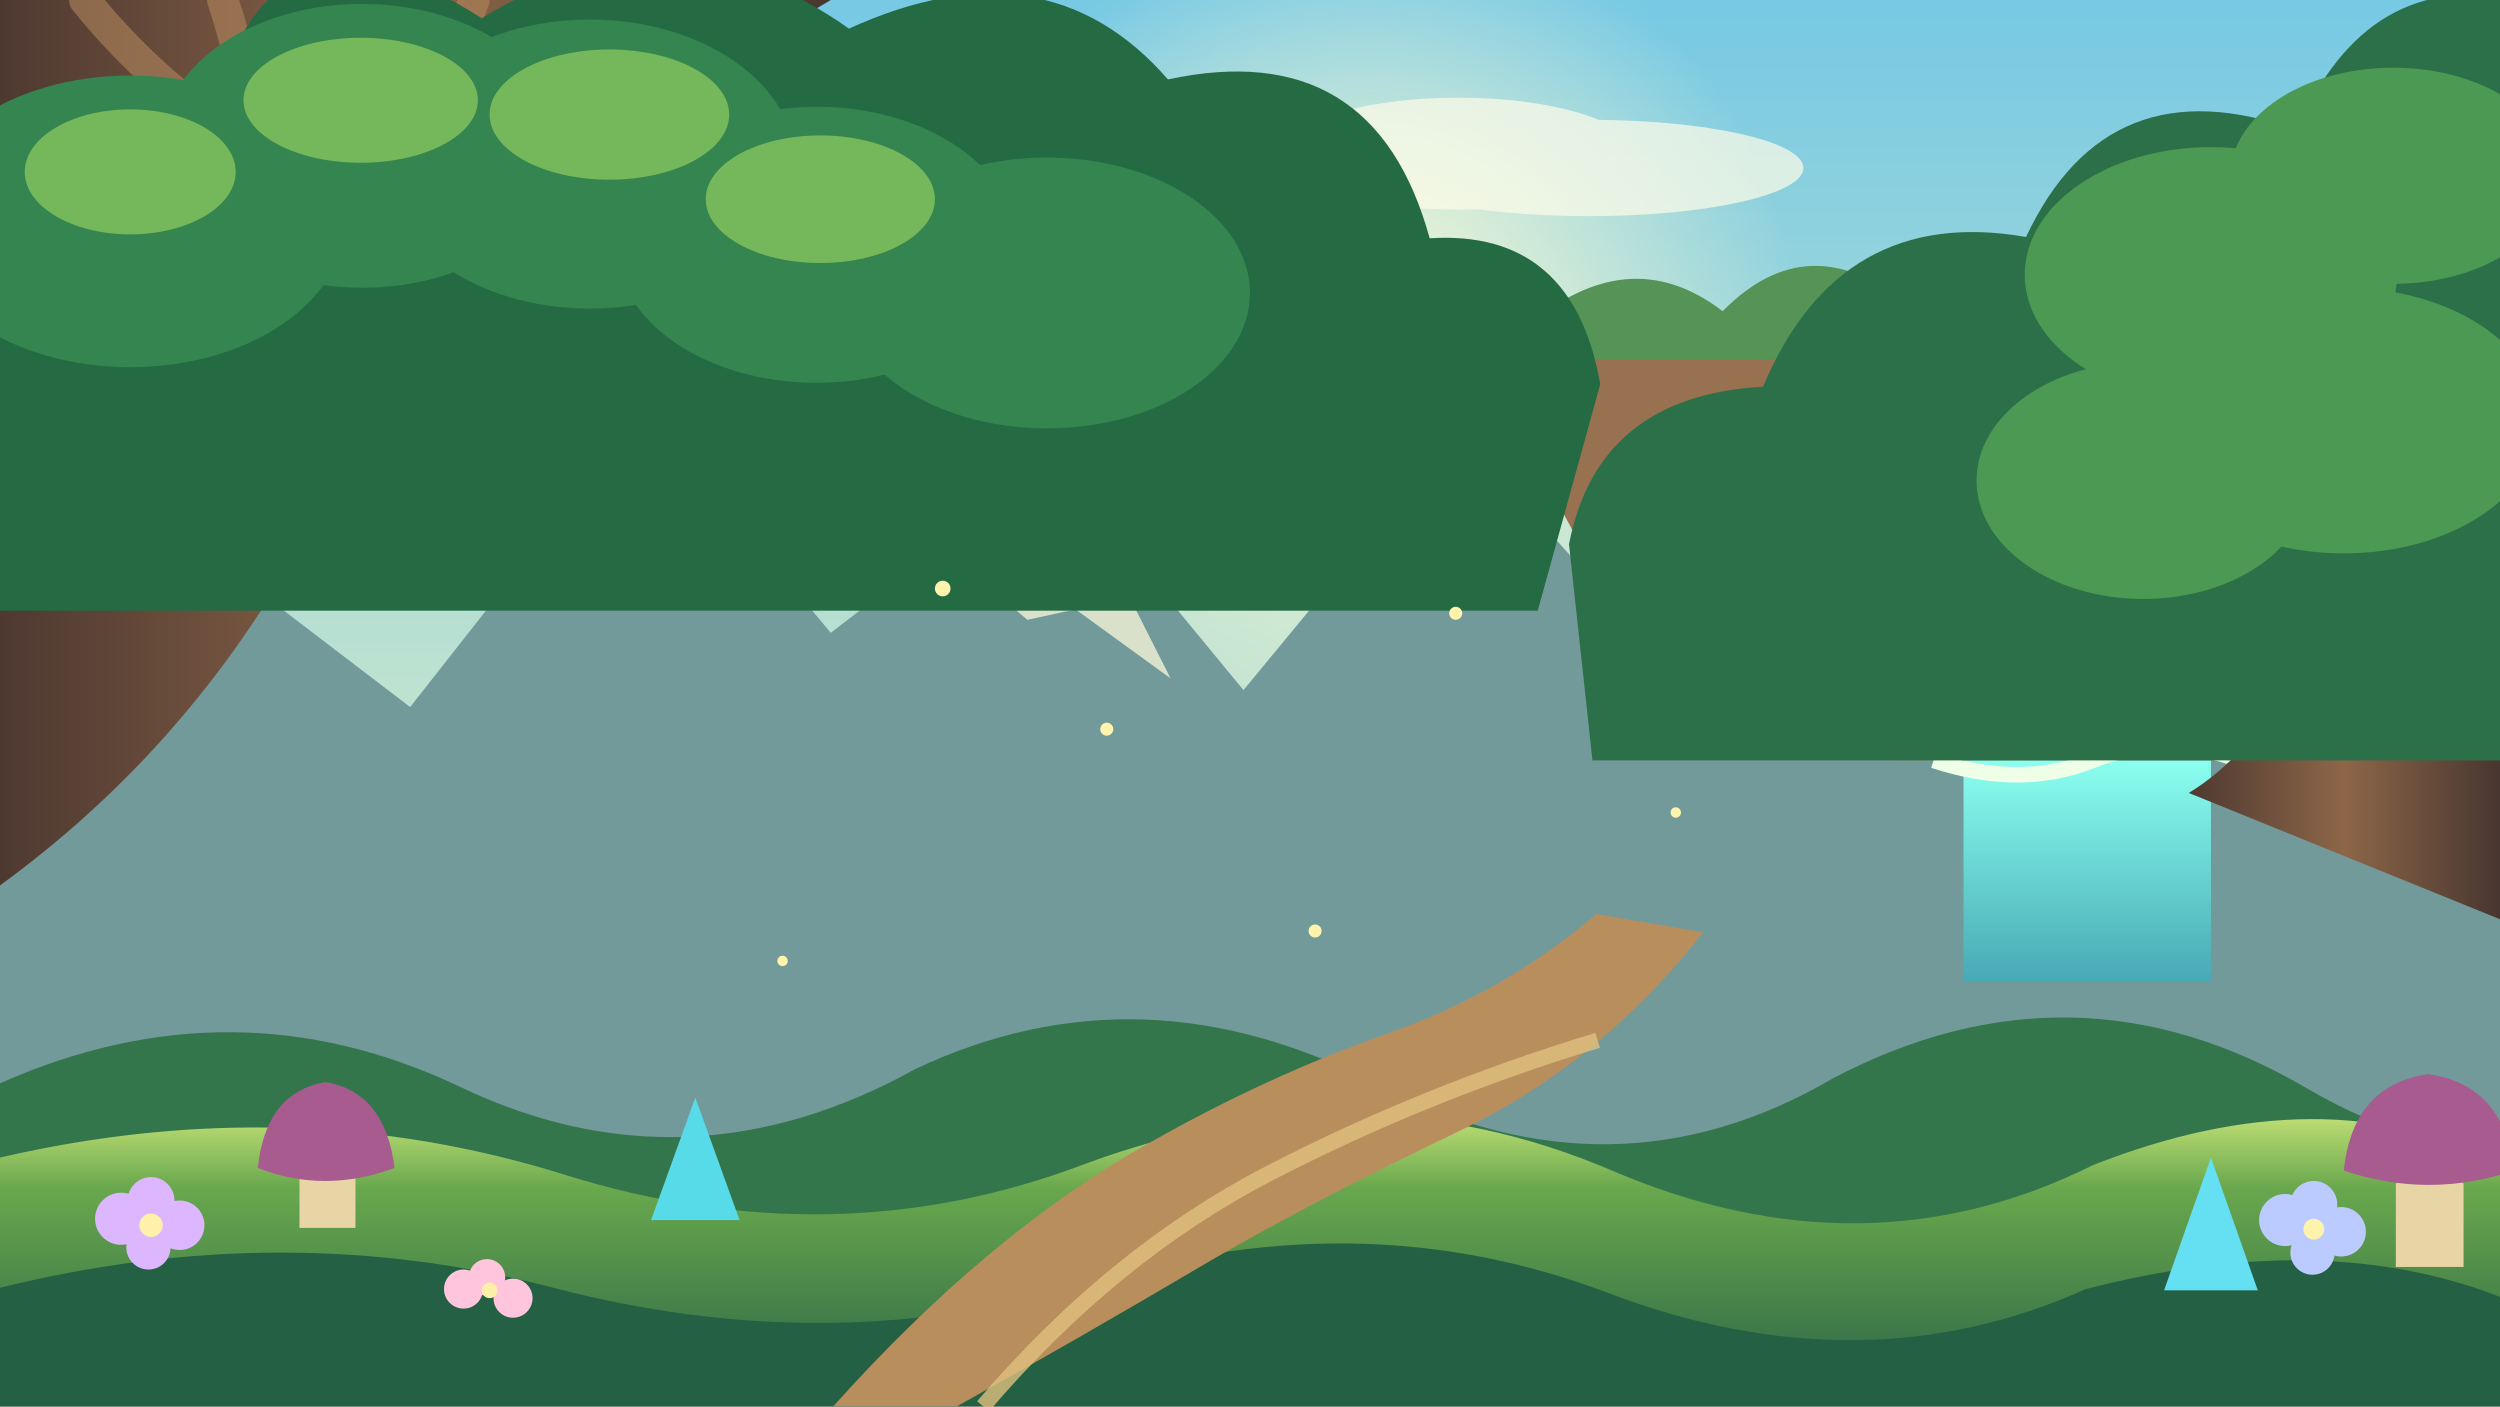
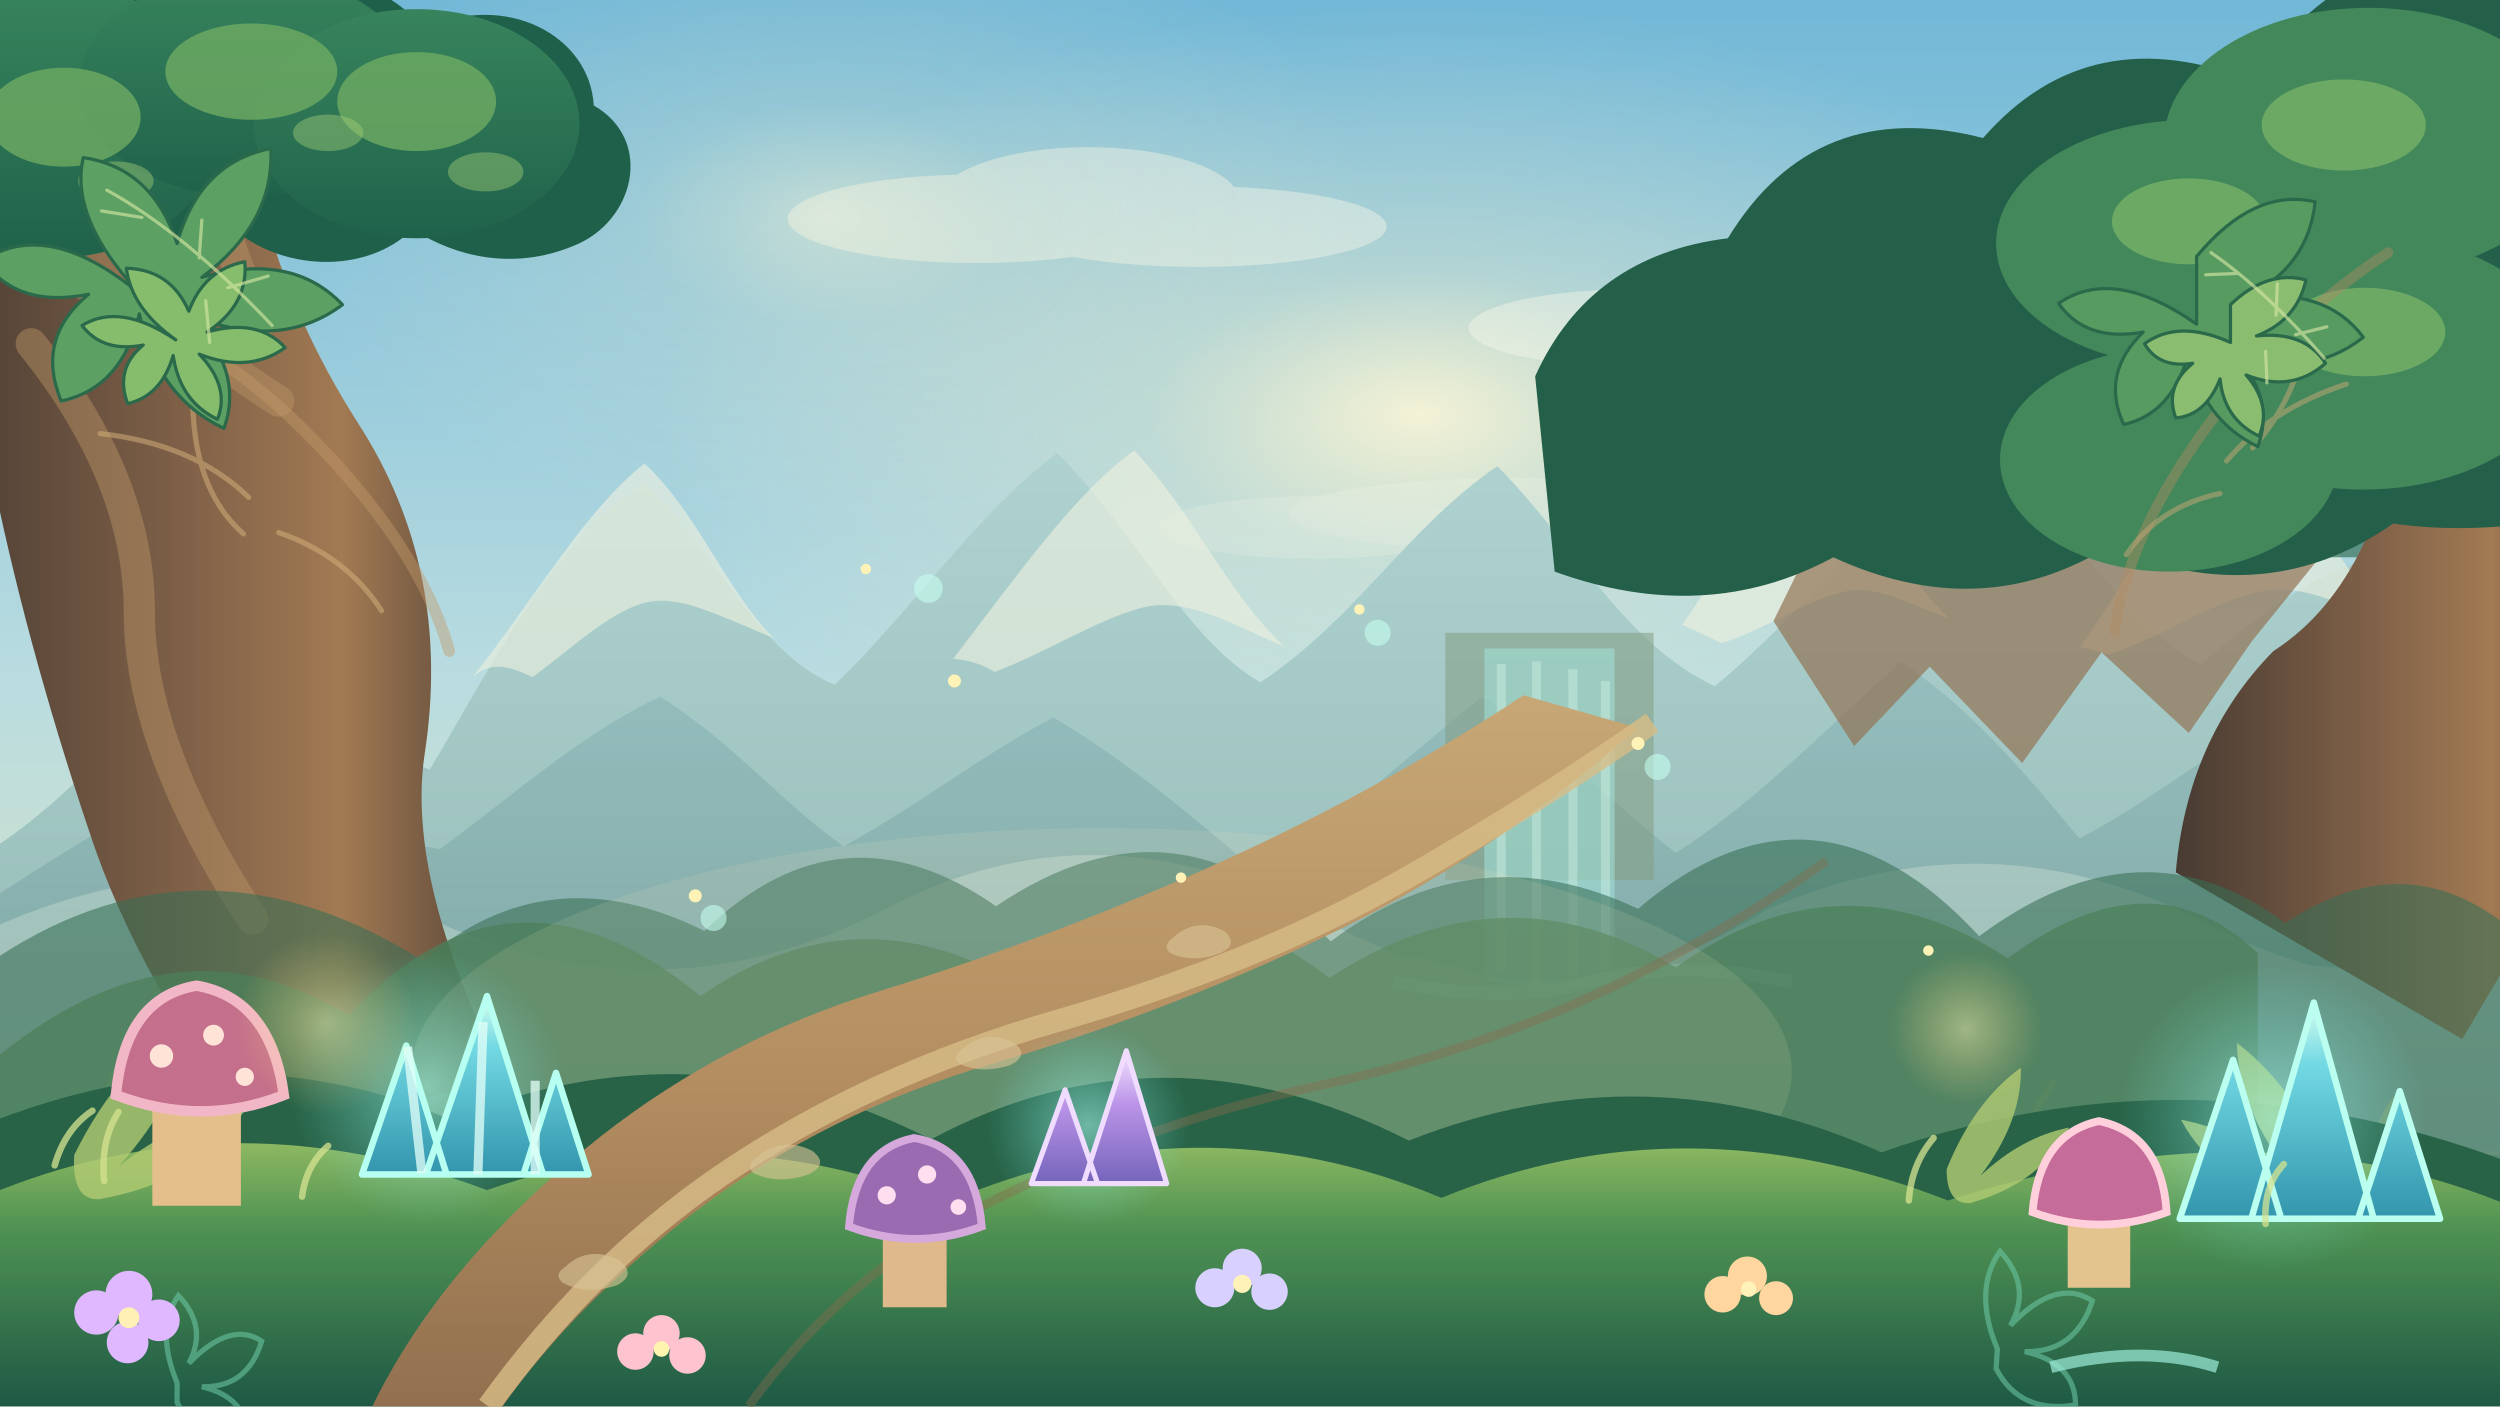
<svg xmlns="http://www.w3.org/2000/svg" width="1920" height="1080" viewBox="0 0 1920 1080">
  <defs>
    <linearGradient id="sky" x2="0" y2="1">
-       <stop stop-color="#77c9e4" />
-       <stop offset=".55" stop-color="#c6e5ce" />
-       <stop offset="1" stop-color="#efc48f" />
-     </linearGradient>
-     <linearGradient id="water" x2="0" y2="1">
-       <stop stop-color="#8bfff0" />
-       <stop offset="1" stop-color="#47a9b4" />
-     </linearGradient>
-     <linearGradient id="grass" x2="0" y2="1">
-       <stop stop-color="#c0df76" />
-       <stop offset=".25" stop-color="#69a84d" />
-       <stop offset="1" stop-color="#286247" />
+       <stop stop-color="#72b8d7" />
+       <stop offset=".48" stop-color="#b9dce0" />
+       <stop offset=".82" stop-color="#dce4c2" />
+       <stop offset="1" stop-color="#f0d3a0" />
+     </linearGradient>
+     <linearGradient id="mountain" x2="0" y2="1">
+       <stop stop-color="#8fb9ba" />
+       <stop offset="1" stop-color="#719a96" />
+     </linearGradient>
+     <linearGradient id="mountainFar" x2="0" y2="1">
+       <stop stop-color="#b0d3d1" />
+       <stop offset="1" stop-color="#92b9b4" />
+     </linearGradient>
+     <linearGradient id="canopy" x2="0" y2="1">
+       <stop stop-color="#38845d" />
+       <stop offset="1" stop-color="#1f624b" />
    </linearGradient>
    <linearGradient id="bark" x2="1">
-       <stop stop-color="#4e3931" />
-       <stop offset=".5" stop-color="#8d6648" />
-       <stop offset="1" stop-color="#483630" />
-     </linearGradient>
-     <radialGradient id="glow">
-       <stop stop-color="#fffbd4" />
-       <stop offset="1" stop-color="#fffbd4" stop-opacity="0" />
+       <stop stop-color="#483b32" />
+       <stop offset=".45" stop-color="#806148" />
+       <stop offset=".72" stop-color="#a27a53" />
+       <stop offset="1" stop-color="#534236" />
+     </linearGradient>
+     <linearGradient id="meadow" x2="0" y2="1">
+       <stop stop-color="#8db861" />
+       <stop offset=".32" stop-color="#4f9253" />
+       <stop offset="1" stop-color="#1e5945" />
+     </linearGradient>
+     <linearGradient id="path" x2="0" y2="1">
+       <stop stop-color="#c7a775" />
+       <stop offset=".55" stop-color="#b38d60" />
+       <stop offset="1" stop-color="#92704f" />
+     </linearGradient>
+     <linearGradient id="crystal" x2="0" y2="1">
+       <stop stop-color="#d9fff0" />
+       <stop offset=".28" stop-color="#73d9e3" />
+       <stop offset="1" stop-color="#3295ad" />
+     </linearGradient>
+     <linearGradient id="crystalViolet" x2="0" y2="1">
+       <stop stop-color="#f3e4ff" />
+       <stop offset=".4" stop-color="#bb94e8" />
+       <stop offset="1" stop-color="#7464bb" />
+     </linearGradient>
+     <radialGradient id="sunGlow">
+       <stop stop-color="#fff7d5" stop-opacity=".88" />
+       <stop offset=".35" stop-color="#fff2c7" stop-opacity=".32" />
+       <stop offset="1" stop-color="#fff1cc" stop-opacity="0" />
+     </radialGradient>
+     <radialGradient id="crystalGlow">
+       <stop stop-color="#a8fff1" stop-opacity=".55" />
+       <stop offset="1" stop-color="#72e4e5" stop-opacity="0" />
+     </radialGradient>
+     <radialGradient id="warmLantern">
+       <stop stop-color="#fff3b1" stop-opacity=".45" />
+       <stop offset="1" stop-color="#ffd06f" stop-opacity="0" />
    </radialGradient>
  </defs>
  <rect width="1920" height="1080" fill="url(#sky)" />
-   <circle cx="1050" cy="260" r="330" fill="url(#glow)" />
-   <g fill="#fffce8" opacity=".7">
-     <ellipse cx="426" cy="183" rx="180" ry="54" />
-     <ellipse cx="510" cy="155" rx="100" ry="63" />
-     <ellipse cx="620" cy="184" rx="145" ry="43" />
-     <ellipse cx="1120" cy="118" rx="135" ry="43" />
-     <ellipse cx="1220" cy="129" rx="165" ry="37" />
-   </g>
-   <path d="M0 640 180 440 315 543 495 314 638 486 810 354 955 530 1120 330 1280 510 1472 292 1602 482 1788 318 1920 442V1080H0Z" fill="#739a9b" />
-   <path d="m402 418 93-104 86 139-61-37-30 17-38-31-25 14Zm306 30 103-101 88 174-73-53-37 8-40-34-25 14Zm658-72 107-84 88 169-68-47-40 15-44-35-29 12Z" fill="#f3f3d7" opacity=".8" />
-   <g>
-     <path d="M1170 253q80-70 153-14 66-67 142-5 70-50 137 5v39h-432Z" fill="#559456" />
-     <path d="M1200 276h402l-58 85-54 91-64-80-70 94-57-90-66 78-66-122Z" fill="#987250" />
-     <path d="M1395 236q65-78 141-12 68-72 145-7 65-36 124 13v47h-410Z" fill="#418a58" />
-   </g>
-   <path d="M1454 358h312v226h-312z" fill="#98876d" />
-   <path d="M1480 382h257v178h-257z" fill="#c2a87e" />
-   <path d="M1516 557V458q0-83 87-83t87 83v99Z" fill="#6a5949" />
-   <path d="M1541 557V461q0-56 62-56t62 56v96Z" fill="url(#water)" />
-   <ellipse cx="1603" cy="452" rx="115" ry="122" fill="url(#glow)" />
-   <circle cx="1603" cy="452" r="17" fill="#faffd9" />
-   <path d="M1603 468v62m-24-42 24-20 24 20" fill="none" stroke="#e5ffe0" stroke-width="8" stroke-linecap="round" />
-   <path d="M1508 584h190v170h-190z" fill="url(#water)" />
-   <path d="M1485 584q67 22 122 0t114 0" fill="none" stroke="#efffe7" stroke-width="12" />
-   <path d="M0 0h638Q475 96 380 191q-91 91-154 236Q140 578 0 680Z" fill="url(#bark)" />
-   <path d="M65 0q98 122 259 170M171 0q43 128 4 251t-118 186M364 0q-45 123-45 248" fill="none" stroke="#b1855c" stroke-width="24" opacity=".6" stroke-linecap="round" />
-   <path d="M-30 245Q-8 73 168 70q47-155 202-56 145-89 282 8 151-69 245 39 158-34 201 122 110-7 131 112l-48 174H-30Z" fill="#246a43" />
-   <g fill="#348550">
-     <ellipse cx="100" cy="170" rx="165" ry="112" />
-     <ellipse cx="278" cy="112" rx="155" ry="109" />
-     <ellipse cx="453" cy="126" rx="158" ry="111" />
-     <ellipse cx="627" cy="188" rx="154" ry="106" />
-     <ellipse cx="804" cy="225" rx="156" ry="104" />
-   </g>
-   <g fill="#75b85b">
-     <ellipse cx="100" cy="132" rx="81" ry="48" />
-     <ellipse cx="277" cy="77" rx="90" ry="48" />
-     <ellipse cx="468" cy="88" rx="92" ry="50" />
-     <ellipse cx="630" cy="153" rx="88" ry="49" />
-   </g>
-   <path d="M1920 104q-107 115-126 281t-113 224l239 97Z" fill="url(#bark)" />
-   <path d="M1935 0q-117-25-171 100-145-52-208 82-143-25-202 115-127 7-149 121l18 166h712Z" fill="#2b7048" />
-   <g fill="#4b9953">
-     <ellipse cx="1838" cy="135" rx="125" ry="83" />
-     <ellipse cx="1698" cy="211" rx="143" ry="98" />
-     <ellipse cx="1800" cy="323" rx="151" ry="102" />
-     <ellipse cx="1646" cy="369" rx="128" ry="91" />
-   </g>
-   <path d="M0 832q180-80 354 3t349-14q174-82 355 12t350-5q185-97 364 8t375-12v256H0Z" fill="#34764b" />
-   <path d="M0 889q225-52 433 13t400-8q211-78 405 5t369-4q177-70 313-2v187H0Z" fill="url(#grass)" />
-   <path d="M0 989q219-54 425 0t400 0q215-70 410 4t367-3q182-47 318 6v84H0Z" fill="#246044" />
-   <path d="M640 1080q120-134 244-203 90-51 181-83t161-92l82 14q-79 101-188 153t-190 99q-105 62-195 112Z" fill="#b88e5d" />
-   <path d="M755 1080q100-117 220-179t252-102" fill="none" stroke="#dfc17e" stroke-width="12" opacity=".8" />
-   <g fill="#dcb6ff">
-     <circle cx="93" cy="936" r="20" />
-     <circle cx="116" cy="922" r="18" />
-     <circle cx="138" cy="941" r="19" />
-     <circle cx="114" cy="958" r="17" />
-   </g>
-   <circle cx="116" cy="941" r="9" fill="#fff1a9" />
-   <g fill="#ffc5dd">
-     <circle cx="356" cy="990" r="15" />
-     <circle cx="374" cy="981" r="14" />
-     <circle cx="394" cy="997" r="15" />
-   </g>
-   <circle cx="376" cy="991" r="6" fill="#fff0a7" />
-   <g fill="#bbcbff">
-     <circle cx="1755" cy="937" r="20" />
-     <circle cx="1777" cy="925" r="18" />
-     <circle cx="1798" cy="946" r="19" />
-     <circle cx="1776" cy="962" r="17" />
-   </g>
-   <circle cx="1777" cy="944" r="8" fill="#fff2ad" />
-   <path d="m500 937 34-94 34 94Z" fill="#58dbe8" />
-   <path d="m1662 991 36-102 36 102Z" fill="#65dff2" />
-   <path d="M230 943v-48q22-17 43 0v48M1840 973v-64q27-21 52 0v64" fill="#e8d5a5" />
-   <path d="M198 897q6-58 52-66 46 8 53 66-54 20-105 0Zm1602 2q7-66 65-74 58 8 66 74-66 22-131 0Z" fill="#a85b8f" />
-   <g fill="#fff3ad">
-     <circle cx="724" cy="452" r="6" />
-     <circle cx="850" cy="560" r="5" />
-     <circle cx="1118" cy="471" r="5" />
-     <circle cx="1287" cy="624" r="4" />
-     <circle cx="1010" cy="715" r="5" />
-     <circle cx="601" cy="738" r="4" />
-   </g>
+   <ellipse cx="1090" cy="318" rx="590" ry="315" fill="url(#sunGlow)" />
+   <g fill="#f7f7e9" opacity=".42">
+     <ellipse cx="750" cy="168" rx="145" ry="34" />
+     <ellipse cx="836" cy="155" rx="116" ry="42" />
+     <ellipse cx="920" cy="174" rx="145" ry="31" />
+     <ellipse cx="1258" cy="252" rx="130" ry="30" />
+     <ellipse cx="1346" cy="235" rx="92" ry="42" />
+     <ellipse cx="1436" cy="254" rx="142" ry="28" />
+     <ellipse cx="1010" cy="405" rx="120" ry="24" opacity=".5" />
+     <ellipse cx="1164" cy="395" rx="174" ry="28" opacity=".45" />
+   </g>
+   <circle cx="1410" cy="270" r="105" fill="#fff4c7" opacity=".23" />
+   <circle cx="1410" cy="270" r="62" fill="#fff4da" opacity=".3" />
+   <ellipse cx="635" cy="165" rx="420" ry="245" fill="url(#sunGlow)" opacity=".55" />
+   <path d="M0 648C85 590 119 518 197 488c49 20 78 84 133 103 43-71 98-183 165-219 58 52 83 127 146 154 63-61 111-134 171-178 58 57 98 143 156 176 74-49 113-119 182-166 60 61 98 137 167 169 76-63 133-143 201-204 67 71 106 152 172 187 70-58 143-117 230-63V884H0Z" fill="url(#mountainFar)" />
+   <path d="M363 520c48-61 87-129 132-164 41 38 63 98 99 134-43-18-71-32-94-28-28 4-62 37-91 58-19-9-32-12-46 0Zm369-14c47-61 93-127 139-160 44 45 72 111 116 151-45-20-78-39-111-30-36 10-72 34-112 49-10-6-20-9-32-10Zm560-26c31-47 69-101 102-132 38 43 68 92 103 127-33-12-57-27-83-20-31 8-59 29-92 39-10-5-20-10-30-14Zm305 17c45-62 83-138 122-182 50 59 81 128 122 168-48-22-77-37-112-27-37 10-70 34-110 47-7-3-14-5-22-6Z" fill="#eef0df" opacity=".62" />
+   <path d="M0 686c62-40 119-76 182-98 64 26 104 58 156 64 59-43 106-87 169-117 58 37 96 84 141 115 63-35 104-69 161-99 62 37 107 77 155 117 66-38 111-82 174-133 54 32 96 79 149 120 59-37 111-91 173-147 59 41 96 87 137 136 66-35 114-78 165-102 73 29 118 58 158 80V900H0Z" fill="url(#mountain)" opacity=".72" />
+   <g fill="#d5e7d7" opacity=".36">
+     <path d="M0 710q170-74 340 0t336-10q168-90 342 7t340-9q171-74 334 10t228-2v173H0Z" />
+     <path d="M0 783q200-87 403-4t389-7q209-90 410 0t400-6q171-55 318 11v110H0Z" />
+   </g>
+   <g opacity=".7">
+     <path d="M1360 386q74-64 155-18 70-70 151-3 68-54 139 12v43h-445Z" fill="#477f63" />
+     <path d="M1390 420h398l-59 73-48 70-67-62-61 85-71-74-58 61-62-96Z" fill="#937354" />
+     <path d="M1470 402q65-82 135-20 74-76 149-14 75-39 126 19v41h-410Z" fill="#39745b" />
+   </g>
+   <path d="M1110 486h160v190h-160Z" fill="#849d83" opacity=".55" />
+   <path d="M1140 498h100v254q-44 16-100 0Z" fill="#a6e8df" opacity=".5" />
+   <path d="M1153 510v236m27-238v250m28-244v235m25-226v221" stroke="#e2fff0" stroke-width="7" opacity=".32" />
+   <path d="M1070 754q90 18 153 0t153 0" fill="none" stroke="#d5fff0" stroke-width="10" opacity=".46" />
+   <path d="M-55-20h243q-16 184 87 345 73 113 51 255-14 96 60 245l-179 57Q108 760 68 637 19 491-8 355Z" fill="url(#bark)" />
+   <path d="M-8 104q117 138 222 204M24 264q83 103 83 206t87 236M155 18q-3 140 47 228" fill="none" stroke="#bb9465" stroke-width="24" opacity=".45" stroke-linecap="round" />
+   <path d="M-35 0C40-48 104-34 153 6c58-42 132-31 173 16 62-29 127 5 130 59 47 27 31 90-16 108-46 19-91 8-123-13-37 36-102 31-137 0-42 30-95 26-124-12-57 25-105 5-103-31-45 10-72-12-49-51Z" fill="#1e6049" />
+   <g fill="url(#canopy)">
+     <ellipse cx="42" cy="93" rx="130" ry="105" />
+     <ellipse cx="190" cy="65" rx="129" ry="86" />
+     <ellipse cx="320" cy="95" rx="125" ry="88" />
+   </g>
+   <g fill="#71ae62" opacity=".76">
+     <ellipse cx="49" cy="90" rx="59" ry="38" />
+     <ellipse cx="193" cy="55" rx="66" ry="37" />
+     <ellipse cx="320" cy="78" rx="61" ry="38" />
+   </g>
+   <g fill="#a2ce76" opacity=".44">
+     <ellipse cx="89" cy="139" rx="29" ry="15" />
+     <ellipse cx="252" cy="102" rx="27" ry="14" />
+     <ellipse cx="373" cy="132" rx="29" ry="15" />
+   </g>
+   <path d="M1984 16q-119 106-135 267t-103 217q-66 67-75 170l220 128 116-196Z" fill="url(#bark)" />
+   <path d="M1926-18q-127-36-194 81-127-51-209 43-129-33-196 77-106 13-148 106l15 150q116 42 214-11 113 52 211-8 121 51 219-18 118 18 307-54V-18Z" fill="#245f49" />
+   <g fill="#43885b">
+     <ellipse cx="1819" cy="109" rx="157" ry="103" />
+     <ellipse cx="1684" cy="187" rx="151" ry="95" />
+     <ellipse cx="1815" cy="278" rx="153" ry="98" />
+     <ellipse cx="1666" cy="353" rx="130" ry="86" />
+   </g>
+   <g fill="#8dc66b" opacity=".54">
+     <ellipse cx="1800" cy="96" rx="63" ry="35" />
+     <ellipse cx="1681" cy="170" rx="59" ry="33" />
+     <ellipse cx="1816" cy="255" rx="62" ry="34" />
+   </g>
+   <g fill="none" stroke-linecap="round" stroke-linejoin="round">
+     <path d="M22 215q120 25 210 114t113 171" stroke="#c29a68" stroke-width="9" opacity=".43" />
+     <path d="M77 333q72 8 114 49m-43-81q-1 74 39 109m27-1q52 18 79 60" stroke="#d4b07a" stroke-width="4" opacity=".52" />
+     <path d="M1834 194q-80 52-140 135t-70 156" stroke="#b28b61" stroke-width="8" opacity=".42" />
+     <path d="M1802 295q-58 19-92 59m64-102q-12 57-44 92m-25 35q-47 10-72 47" stroke="#d1aa77" stroke-width="4" opacity=".48" />
+     <path d="M78 886q-5-38 15-70m29 67q1-44 24-74m98 89q-4-34 16-59m1291 62q2-38 26-69m44 77q6-42 28-62m170 69q-1-45 24-76" stroke="#d5e394" stroke-width="5" opacity=".7" />
+   </g>
+   <g stroke="#2b694b" stroke-width="2.5" stroke-linejoin="round">
+     <path d="M108 226q-55-58-44-105 53 8 72 66 17-62 72-73 3 57-53 99 69-20 108 21-48 36-117 8 42 43 26 87-51-24-65-88-13 57-60 67-20-48 21-82-55 11-81-26 50-33 121 26Z" fill="#5ca163" />
+     <path d="M1687 197q44-53 91-42-5 50-54 74 62-9 91 30-43 34-101 10 34 36 20 74-43-21-53-72-13 47-50 55-18-39 15-71-44 8-65-22 42-29 106 16Z" fill="#579b61" />
+     <path d="M135 261q-34-24-38-55 34 1 48 33 12-32 43-38 3 33-29 54 39-11 60 12-28 20-66 5 24 25 14 50-29-14-34-49-9 31-35 37-10-27 12-45-31 6-47-15 29-18 72 11Z" fill="#86bd6d" />
+     <path d="M1713 234q28-27 58-19-7 31-38 43 37-4 53 21-26 23-61 9 20 23 10 47-27-13-30-44-11 28-34 30-9-24 13-42-26 4-37-15 26-19 66-1Z" fill="#8abd70" />
+   </g>
+   <g fill="none" stroke="#d5e6a1" stroke-width="2.5" opacity=".64" stroke-linecap="round">
+     <path d="M82 146q60 33 127 104m-100-83-31-5m75 36 2-29m20 52 31-9m-48 19 3 32" />
+     <path d="M1698 194q42 29 87 81m-67-65-24 1m54 31 1-24m14 39 24-6m-47 19 1 24" />
+   </g>
+   <path d="M0 734q157-102 325 4 95-83 216-23 105-102 224-19 140-95 257 27 112-84 236-25 136-116 262 21 125-93 235-10 88-59 165-2v250H0Z" fill="#376e55" opacity=".58" />
+   <path d="M0 810q137-111 268-30 124-135 270-15 110-76 224-20 133-91 259 6 135-88 266-8 127-91 255-7 110-82 192-4v207H0Z" fill="#4b8059" opacity=".72" />
+   <ellipse cx="846" cy="823" rx="530" ry="187" fill="#f5e6bd" opacity=".12" />
+   <path d="M0 859q185-69 346 1 187-77 369 15 178-95 367 1 182-72 363 9 234-83 475 5v190H0Z" fill="#286347" />
+   <path d="M0 914q182-72 374 0 174-61 352 10 193-83 381-4 187-77 389 2 234-75 424 1v157H0Z" fill="url(#meadow)" />
+   <path d="M286 1080q54-111 175-207 97-76 215-112 123-38 246-92 133-59 248-135l88 25q-115 101-240 160-123 59-256 98-127 37-226 112-93 71-150 151Z" fill="url(#path)" />
+   <path d="M375 1080q77-107 177-176 114-78 260-120 153-44 267-109 103-59 190-120" fill="none" stroke="#d7bd87" stroke-width="17" opacity=".8" />
+   <path d="M575 1080q68-94 161-144 132-71 276-102 138-30 252-89 78-40 139-84" fill="none" stroke="#876b4c" stroke-width="7" opacity=".42" />
+   <g fill="#b1ca72" opacity=".8">
+     <path d="M57 887q36-73 90-101-7 55-56 110 47-38 96-42-32 53-111 67-21 1-19-34Z" />
+     <path d="M1790 903q-25-66-72-102 1 52 43 103-41-36-86-44 27 51 99 67 21 2 16-24Z" />
+     <path d="M1495 898q21-52 57-78 1 41-31 83 32-30 68-37-20 42-76 58-18 1-18-26Z" />
+   </g>
+   <circle cx="328" cy="835" r="105" fill="url(#crystalGlow)" />
+   <path d="m278 902 34-99 31 99Zm49 0 47-137 43 137Zm75 0 25-78 25 78Z" fill="url(#crystal)" stroke="#b7fff0" stroke-width="5" stroke-linejoin="round" />
+   <path d="m313 804 11 97m47-116-4 117m44-72 0 72" stroke="#e2fff8" stroke-width="7" opacity=".76" />
+   <circle cx="836" cy="864" r="78" fill="url(#crystalGlow)" />
+   <path d="m792 909 26-72 25 72Zm40 0 33-102 31 102Z" fill="url(#crystalViolet)" stroke="#f0dcff" stroke-width="4" stroke-linejoin="round" />
+   <circle cx="1745" cy="859" r="118" fill="url(#crystalGlow)" />
+   <path d="m1674 936 41-122 37 122Zm55 0 48-166 46 166Zm82 0 32-98 31 98Z" fill="url(#crystal)" stroke="#bbfff1" stroke-width="5" stroke-linejoin="round" />
+   <g fill="#d9c395" opacity=".62">
+     <path d="M434 973q18-17 42-5 13 11-2 19-24 8-42-2-7-6 2-12Z" />
+     <path d="M581 889q20-17 43-5 13 10-3 18-24 8-42-1-7-5 2-12Z" />
+     <path d="M740 805q18-15 39-4 12 9-3 17-22 7-39-1-7-5 3-12Z" />
+     <path d="M901 720q18-16 39-5 12 10-3 17-21 8-38 0-7-5 2-12Z" />
+   </g>
+   <g fill="none" stroke="#d5e390" stroke-width="5" stroke-linecap="round" opacity=".75">
+     <path d="M42 895q8-28 29-42m9 54q-3-31 11-53m141 65q3-24 20-39m1214 42q2-28 19-48m134 55q7-24 26-36m95 47q-2-29 14-46" />
+   </g>
+   <g fill="none" stroke="#6ac7a4" stroke-width="4" opacity=".58" stroke-linecap="round">
+     <path d="M1534 1036q-19-45 2-75 25 27 8 57 35-37 63-19-13 40-52 39 39 9 39 41-43 7-61-28Z" />
+     <path d="M136 1062q-17-41 1-67 23 24 8 52 32-33 56-17-11 36-46 35 34 8 35 37-38 7-54-25Z" />
+   </g>
+   <path d="M117 926v-91q32-29 68 0v91Z" fill="#e4bf8c" />
+   <path d="M89 841q7-75 62-84 57 10 67 84-63 25-129 0Z" fill="#c46f8b" stroke="#f2b7c6" stroke-width="8" />
+   <g fill="#ffe3d7">
+     <circle cx="124" cy="811" r="9" />
+     <circle cx="164" cy="795" r="8" />
+     <circle cx="188" cy="827" r="7" />
+   </g>
+   <path d="M678 1004v-69q24-21 49 0v69Z" fill="#dfb88c" />
+   <path d="M652 942q5-59 50-68 47 8 52 68-51 19-102 0Z" fill="#9a6bb1" stroke="#d5a9dc" stroke-width="6" />
+   <g fill="#ffdfef">
+     <circle cx="681" cy="918" r="7" />
+     <circle cx="712" cy="902" r="7" />
+     <circle cx="736" cy="927" r="6" />
+   </g>
+   <path d="M1588 989v-62q23-19 48 0v62Z" fill="#e3c48f" />
+   <path d="M1561 931q5-60 51-70 48 10 52 70-51 19-103 0Z" fill="#c66c9a" stroke="#ffd0db" stroke-width="6" />
+   <path d="M1575 1050q71-18 128 0" fill="none" stroke="#9ae9d7" stroke-width="9" opacity=".72" />
+   <g fill="#dfb8ff">
+     <circle cx="74" cy="1008" r="17" />
+     <circle cx="99" cy="994" r="18" />
+     <circle cx="122" cy="1014" r="16" />
+     <circle cx="98" cy="1031" r="16" />
+   </g>
+   <circle cx="99" cy="1012" r="8" fill="#fff0b6" />
+   <g fill="#ffc3cf">
+     <circle cx="488" cy="1038" r="14" />
+     <circle cx="508" cy="1024" r="14" />
+     <circle cx="528" cy="1041" r="14" />
+   </g>
+   <circle cx="508" cy="1036" r="6" fill="#fff3b0" />
+   <g fill="#d8d0ff">
+     <circle cx="933" cy="989" r="15" />
+     <circle cx="954" cy="974" r="15" />
+     <circle cx="975" cy="992" r="14" />
+   </g>
+   <circle cx="954" cy="986" r="7" fill="#fff2b8" />
+   <g fill="#ffd5a0">
+     <circle cx="1323" cy="994" r="14" />
+     <circle cx="1342" cy="980" r="15" />
+     <circle cx="1364" cy="997" r="13" />
+   </g>
+   <circle cx="1343" cy="990" r="6" fill="#fff2b8" />
+   <g fill="#fff2b7">
+     <circle cx="665" cy="437" r="4" />
+     <circle cx="733" cy="523" r="5" />
+     <circle cx="1044" cy="468" r="4" />
+     <circle cx="1258" cy="571" r="5" />
+     <circle cx="907" cy="674" r="4" />
+     <circle cx="534" cy="688" r="5" />
+     <circle cx="1481" cy="730" r="4" />
+   </g>
+   <g fill="#c7fff0" opacity=".58">
+     <circle cx="713" cy="452" r="11" />
+     <circle cx="1058" cy="486" r="10" />
+     <circle cx="1273" cy="589" r="10" />
+     <circle cx="548" cy="705" r="10" />
+   </g>
+   <circle cx="250" cy="786" r="70" fill="url(#warmLantern)" />
+   <circle cx="1510" cy="790" r="58" fill="url(#warmLantern)" />
</svg>
